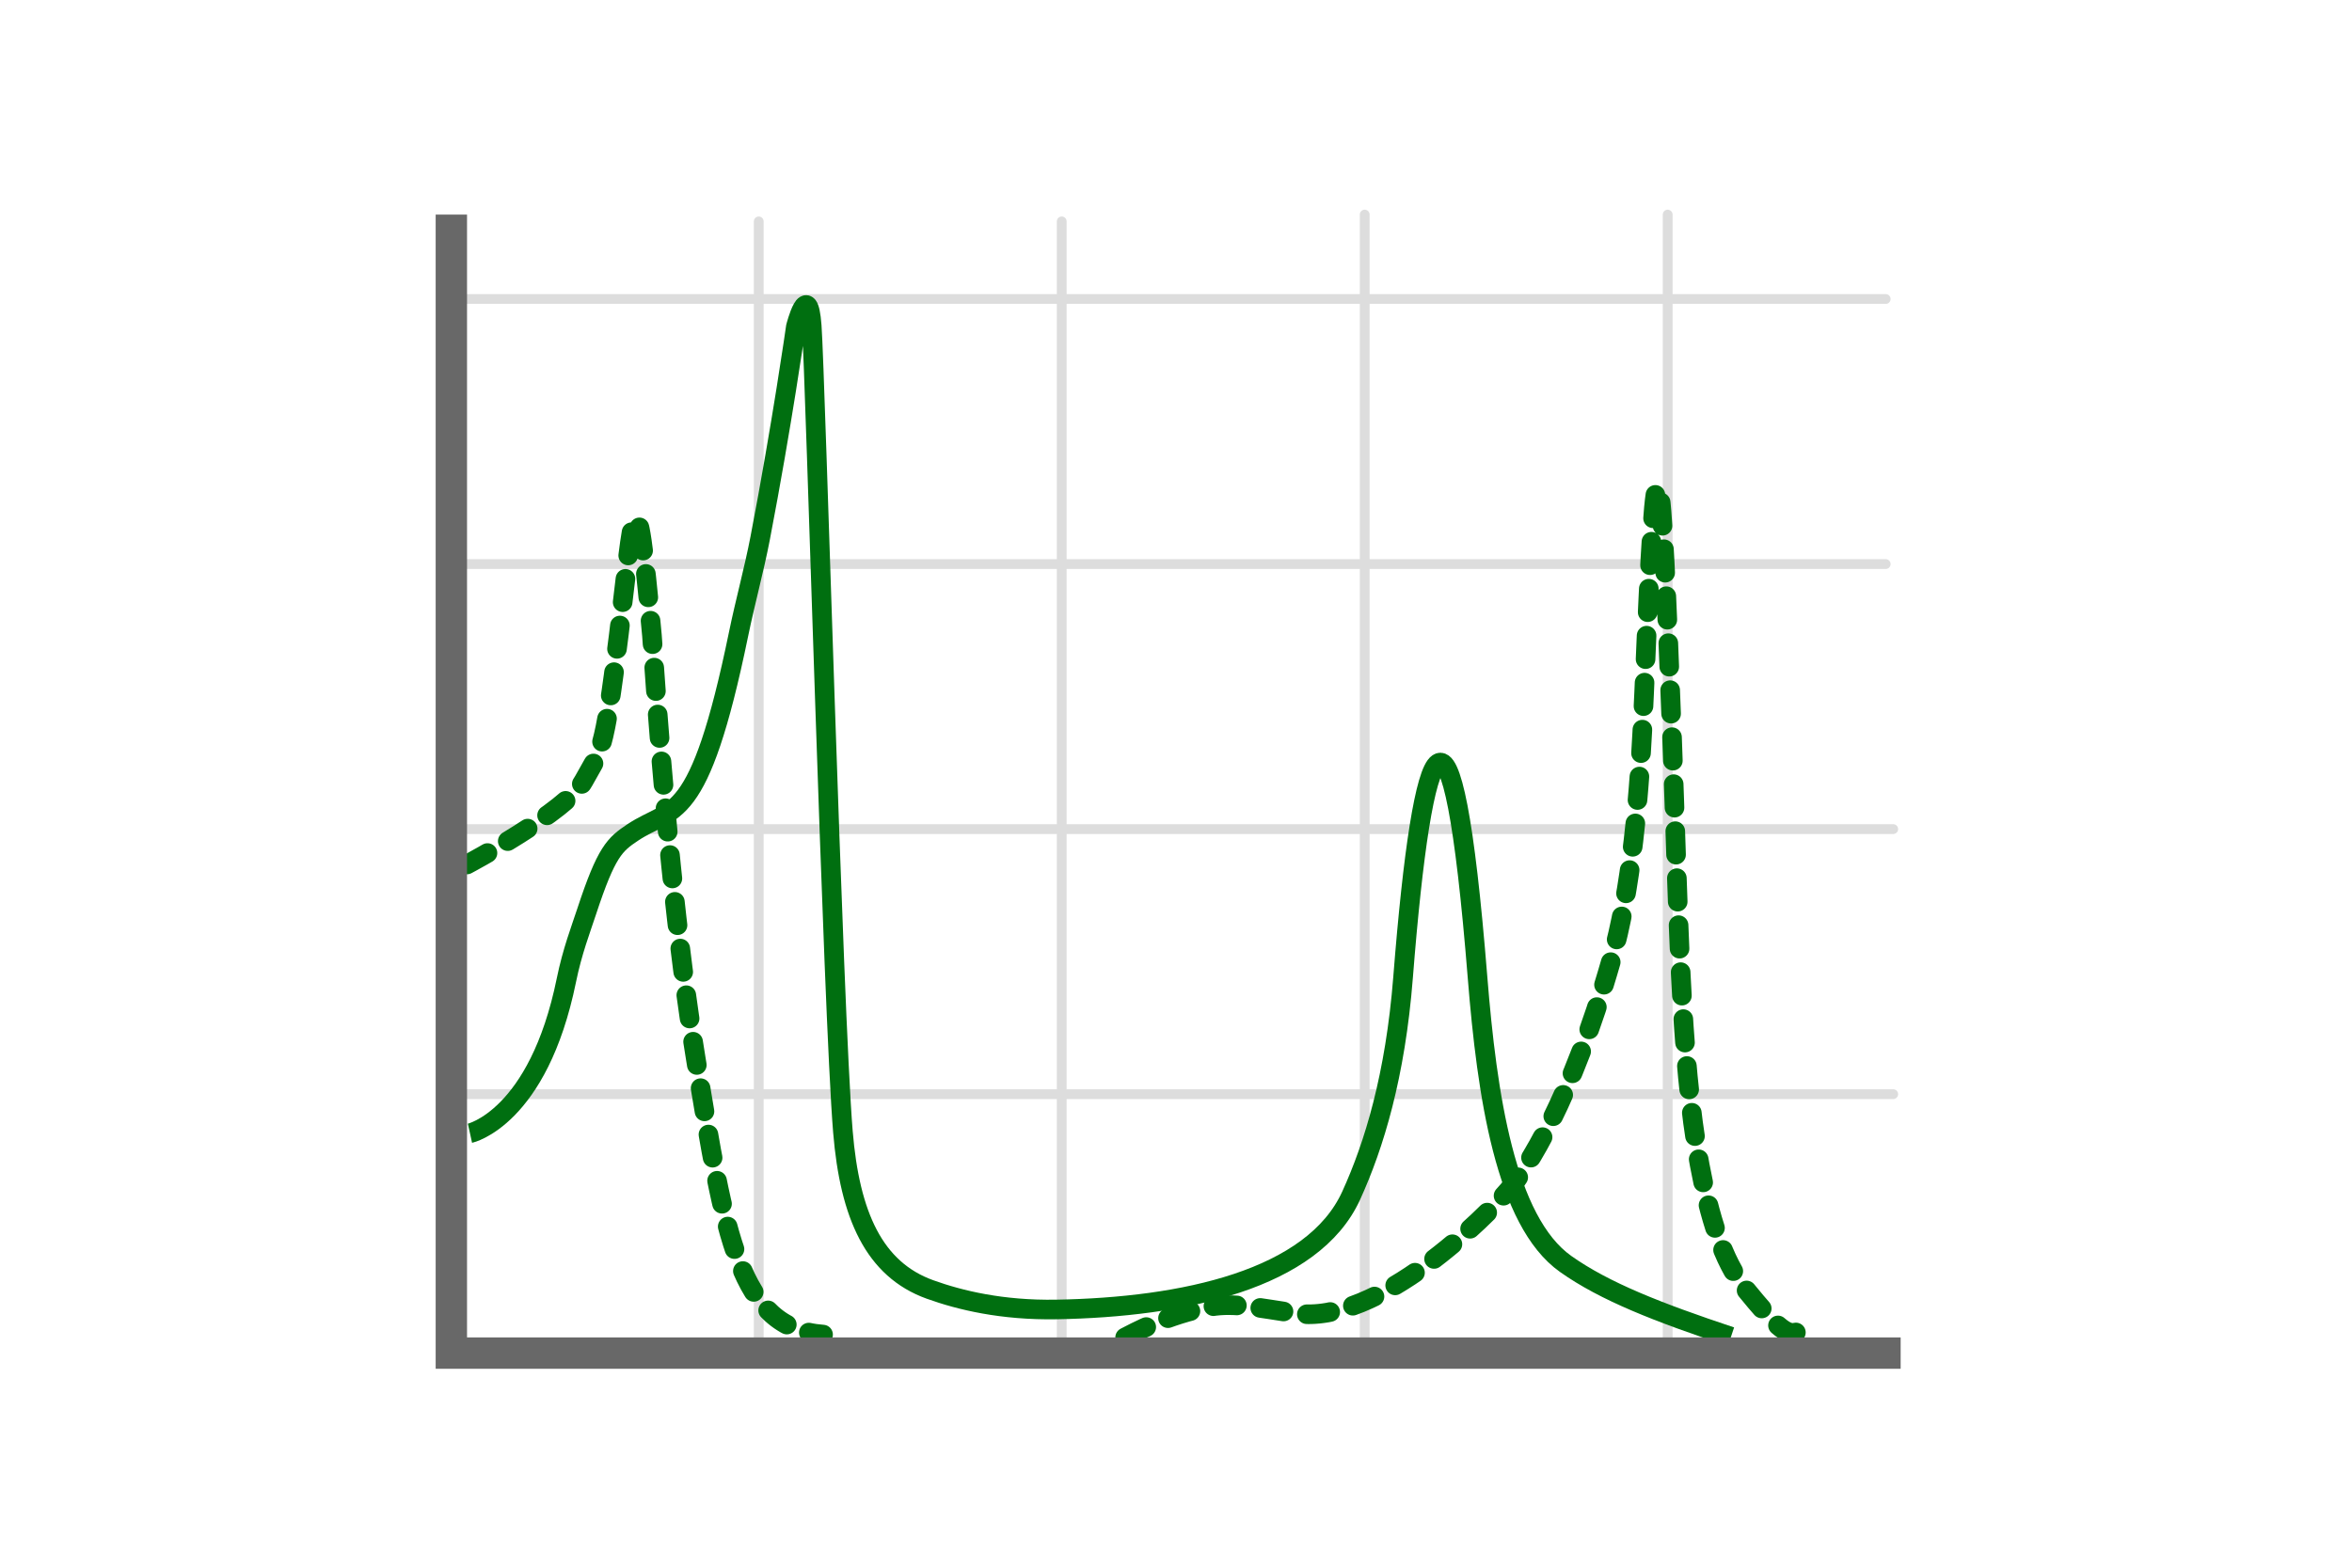
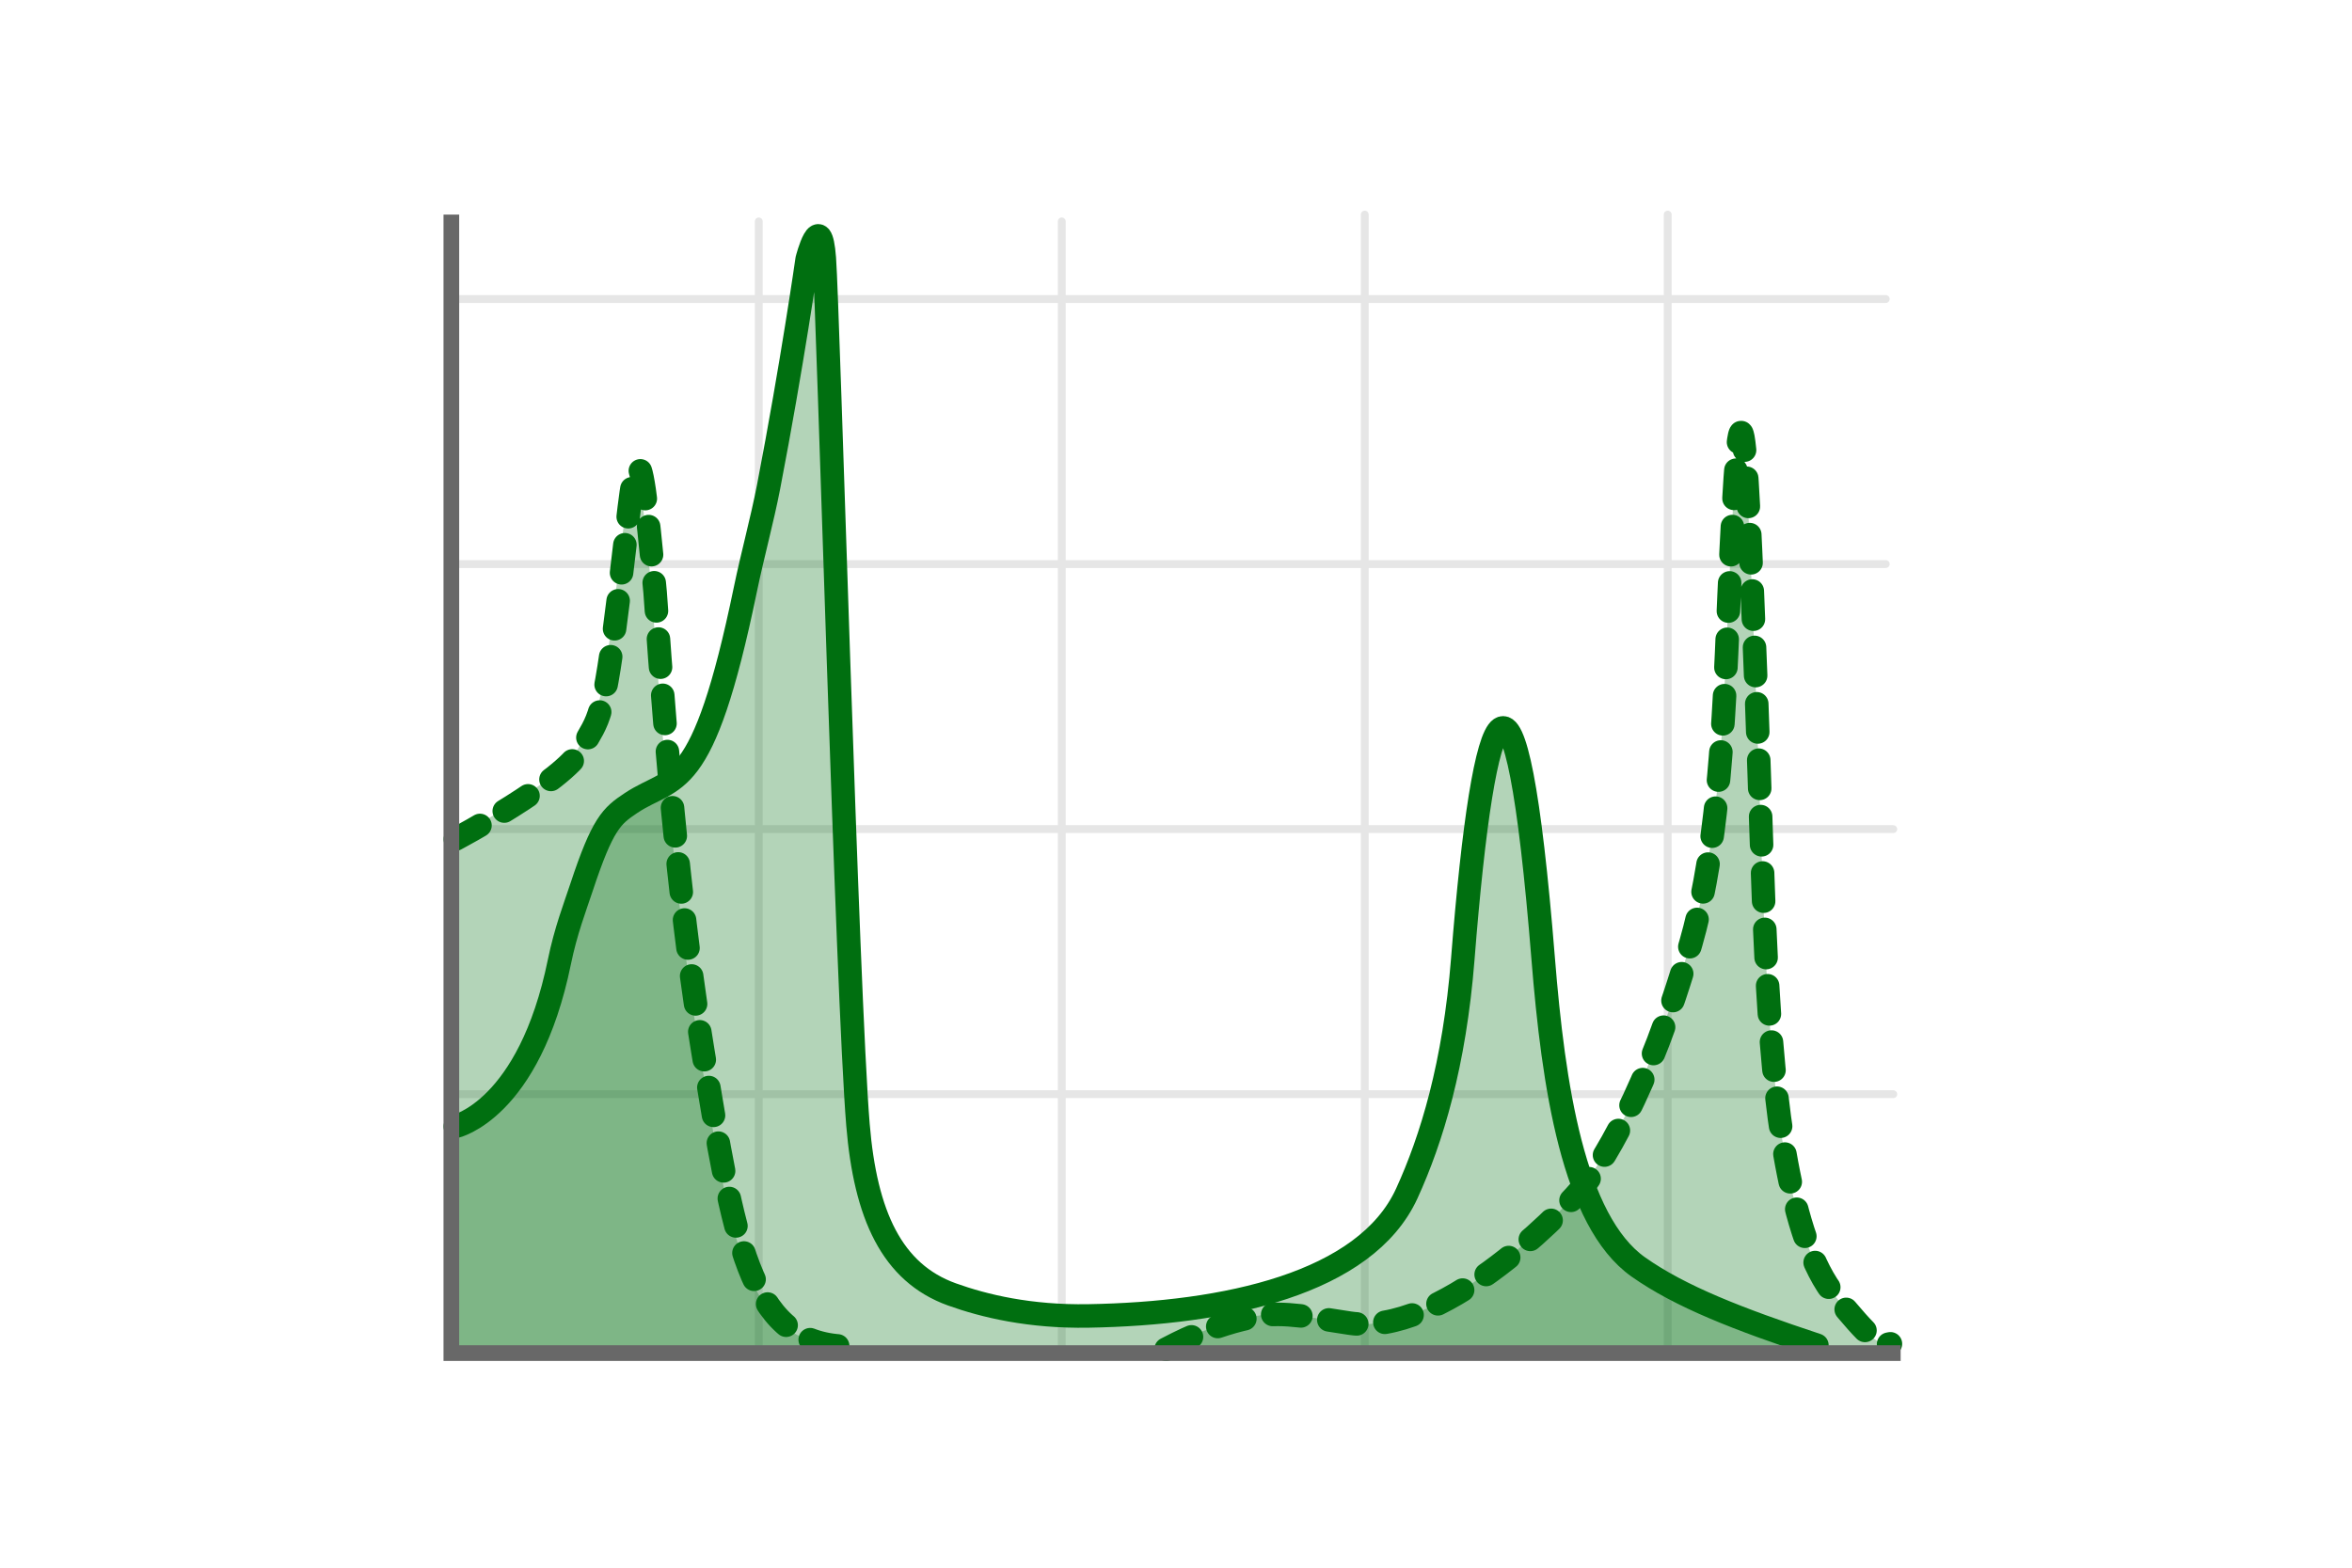
<svg xmlns="http://www.w3.org/2000/svg" width="300" height="200">
-   <g fill="none">
-     <g stroke="#DDD" stroke-width="1.25" stroke-linecap="round">
-       <path d="M57.558 38.146h182.965M57.558 71.961h182.965M58.518 139.591h182.964M58.518 105.776h182.964M212.714 27.377v145.246M174.069 27.377v145.246M96.777 28.247v144.196M135.423 28.247v144.286" />
-     </g>
-     <g stroke="#006F10" stroke-width="2.5">
-       <path d="M143.511 170.623c.895-.448 5.387-2.965 10.908-3.932 3.024-.53 6.391.201 10.798.857 10.64 1.582 24.608-12.683 27.185-15.704 2.251-2.639 8.018-11.486 13.103-29.29 2.551-8.93 3.641-20.564 4.208-34.231 1.602-38.588 2.098-32.742 3.573 6.195.8 21.116.958 40.355 3.515 54.118 1.204 6.484 2.949 12.285 5.806 15.788 3.905 4.788 5.193 5.909 6.46 5.566M59.558 110.288s12.79-6.779 14.9-10.68c2.111-3.901 2.541-2.864 4.477-18.673 1.934-15.796 2.083-23.159 4.221.128 1.427 20.988 3.221 39.518 5.62 54.177 3.686 22.524 5.476 34.245 16.208 35.021" stroke-dasharray="3 3" stroke-linecap="round" />
-       <path d="M59.945 144.576s8.707-1.908 12.3-19.535c.748-3.67 1.838-6.483 2.601-8.803 2.503-7.604 3.563-8.506 5.863-10.04 5.16-3.444 8.42-.629 13.513-25.382.821-3.992 1.982-8.224 2.733-12.132 2.801-14.587 4.555-26.991 4.555-26.991s1.575-6.187 2.027-.128c.452 6.06 2.713 87.455 3.979 102.83.878 10.652 3.987 17.546 11.103 20.11 3.814 1.374 9.186 2.673 16.12 2.553 16.193-.28 32.72-3.809 37.606-14.531 2.921-6.41 5.633-15.28 6.619-27.848 2.504-31.929 6.222-40.859 9.496 0 1.2 14.983 3.55 31.122 11.239 36.57 4.981 3.53 11.809 6.19 21.093 9.283" />
-     </g>
-     <path d="M57.57 27.377v145.246h184.86" stroke="#686868" stroke-width="4" />
+   <path d="M57.564 38.146h182.965M57.564 71.961h182.965m-182.005 67.63h182.964M58.524 105.776h182.964M212.72 27.377v145.246M174.075 27.377v145.246M96.783 28.247v144.196m38.646-144.196v144.286" stroke="#DDD" stroke-linecap="round" opacity=".75" fill="none" />
+   <path d="M241.126 172.121H148.48c.969-.483 5.834-3.197 11.812-4.24 3.275-.571 6.921.217 11.693.924 11.522 1.706 26.647-13.675 29.438-16.932 2.438-2.846 8.682-12.385 14.189-31.582 2.762-9.629 3.943-22.173 4.557-36.909 1.734-41.608 2.271-35.304 3.869 6.679.866 22.768 1.037 43.513 3.806 58.353 1.304 6.991 3.193 13.246 6.287 17.023 4.229 5.162 5.623 6.371 6.995 6.001" fill="#016F10" opacity=".3" />
+   <path d="M57.576 107.065c.001 0 13.851-7.309 16.135-11.515 2.286-4.207 2.752-3.089 4.848-20.134 2.095-17.032 2.256-24.971 4.571.138 1.545 22.63 3.488 42.61 6.086 58.415 3.991 24.287 5.93 36.925 17.551 37.761l-49.191.391v-65.056" fill="#016F10" opacity=".3" />
+   <path d="M148.737 172.121c.967-.483 5.817-3.197 11.779-4.24 3.266-.571 6.902.217 11.661.924 11.49 1.706 26.573-13.675 29.356-16.932 2.431-2.846 8.658-12.385 14.15-31.582 2.754-9.629 3.931-22.173 4.544-36.909 1.73-41.608 2.265-35.304 3.858 6.679.864 22.768 1.035 43.513 3.796 58.353 1.3 6.991 3.184 13.246 6.27 17.023 4.216 5.162 5.607 6.371 6.975 6.001M58.079 107.065s13.811-7.309 16.09-11.515c2.279-4.207 2.744-3.089 4.834-20.134 2.089-17.032 2.25-24.971 4.558.138 1.541 22.63 3.479 42.609 6.069 58.415 3.981 24.287 5.914 36.925 17.503 37.762" stroke="#006F10" stroke-width="3" stroke-dasharray="3.6 3.6" stroke-linecap="round" fill="none" />
+   <g>
+     <path d="M231.747 172.623c-10.054-3.349-17.448-6.23-22.841-10.052-8.327-5.9-10.871-23.376-12.171-39.601-3.545-44.245-7.571-34.575-10.283 0-1.067 13.61-4.004 23.215-7.167 30.156-5.291 11.61-23.188 15.432-40.723 15.735-7.508.13-13.326-1.277-17.456-2.764-7.705-2.777-11.072-10.242-12.023-21.777-1.371-16.649-3.819-104.79-4.308-111.352-.49-6.561-2.195.139-2.195.139s-1.9 13.432-4.933 29.228c-.813 4.232-2.07 8.814-2.959 13.137-5.515 26.804-9.046 23.756-14.633 27.486-2.491 1.661-3.639 2.637-6.349 10.872-.826 2.512-2.007 5.558-2.817 9.532-3.89 19.088-13.319 21.154-13.319 21.154v28.107h174.177" fill="#016F10" opacity=".3" />
+     <path d="M58.072 143.71s9.402-2.052 13.281-21.005c.808-3.946 1.985-6.971 2.809-9.465 2.702-8.177 3.847-9.146 6.33-10.796 5.572-3.703 9.092-.676 14.591-27.292.886-4.292 2.14-8.842 2.951-13.045 3.024-15.684 4.918-29.021 4.918-29.021s1.701-6.653 2.189-.138c.488 6.516 2.929 94.035 4.296 110.567.948 11.454 4.305 18.866 11.988 21.623 4.119 1.478 9.919 2.874 17.406 2.745 17.484-.301 35.329-4.095 40.605-15.624 3.154-6.892 6.082-16.43 7.147-29.943 2.704-34.332 6.718-43.934 10.253 0 1.296 16.11 3.833 33.463 12.135 39.321 5.379 3.796 12.751 6.656 22.776 9.982" stroke="#006F10" stroke-width="3" stroke-linecap="round" stroke-linejoin="round" fill="none" />
  </g>
+   <path d="M57.57 27.377v145.246h184.86" stroke="#686868" stroke-width="2" fill="none" />
</svg>
